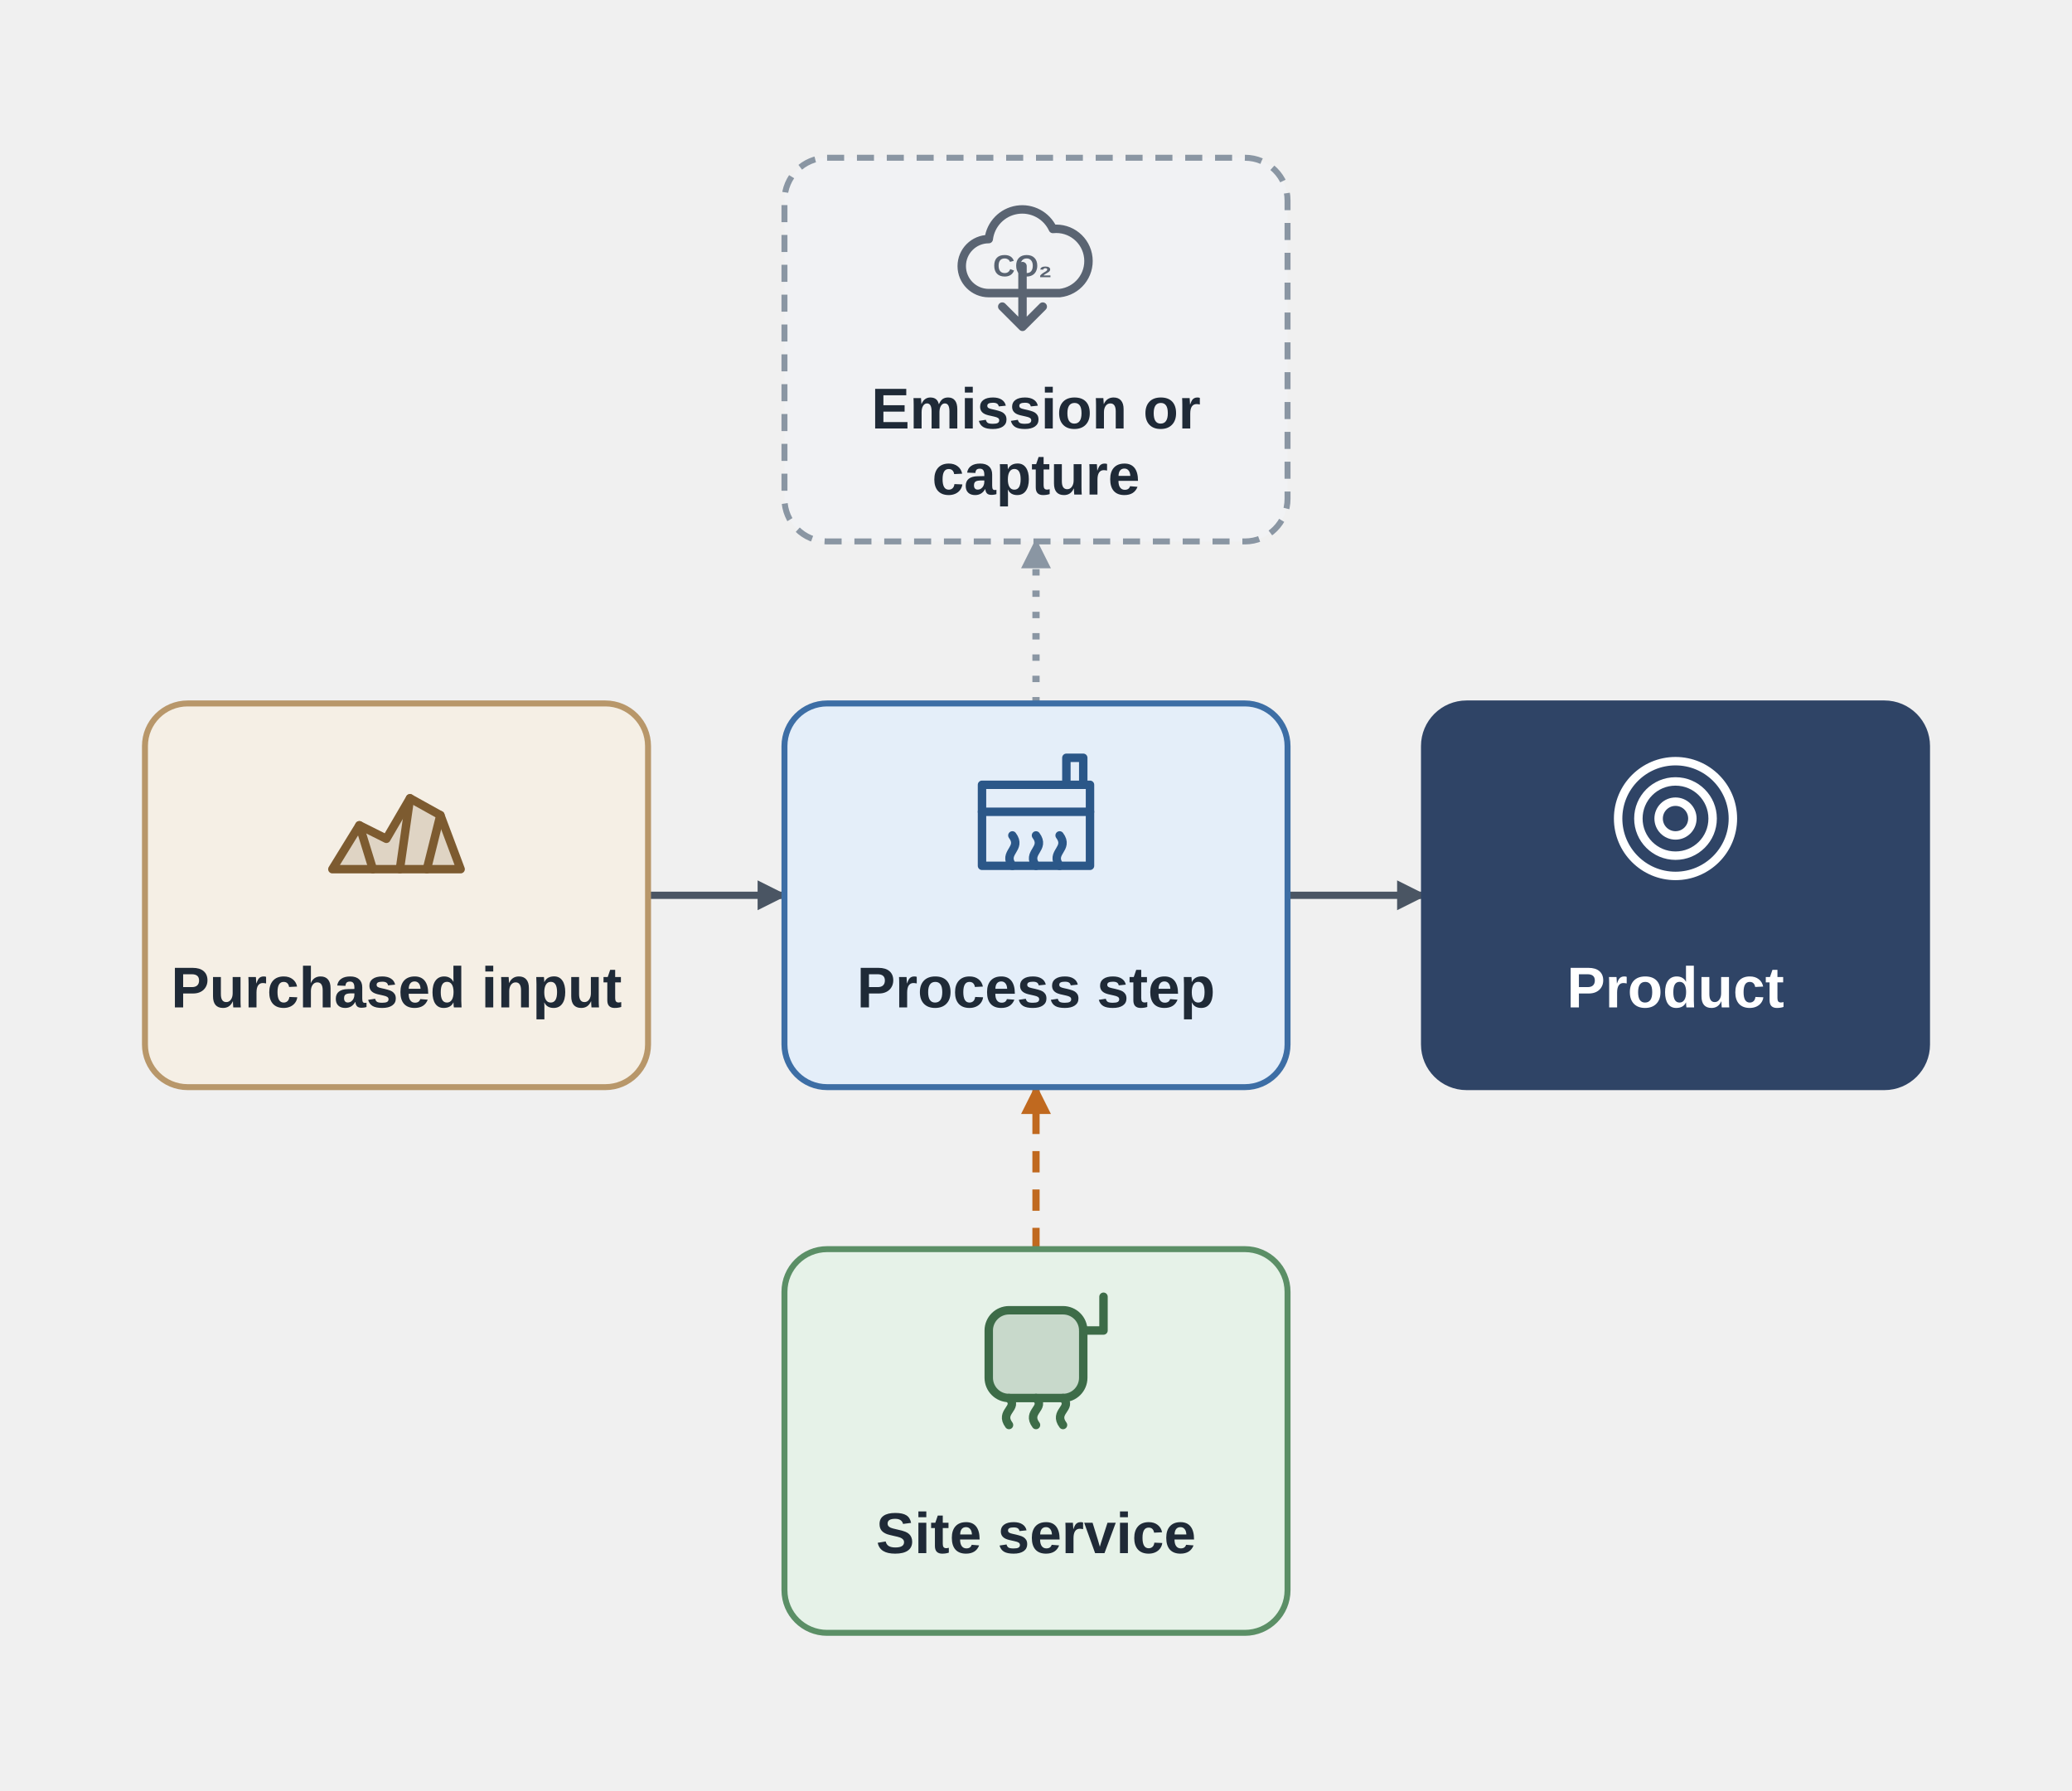
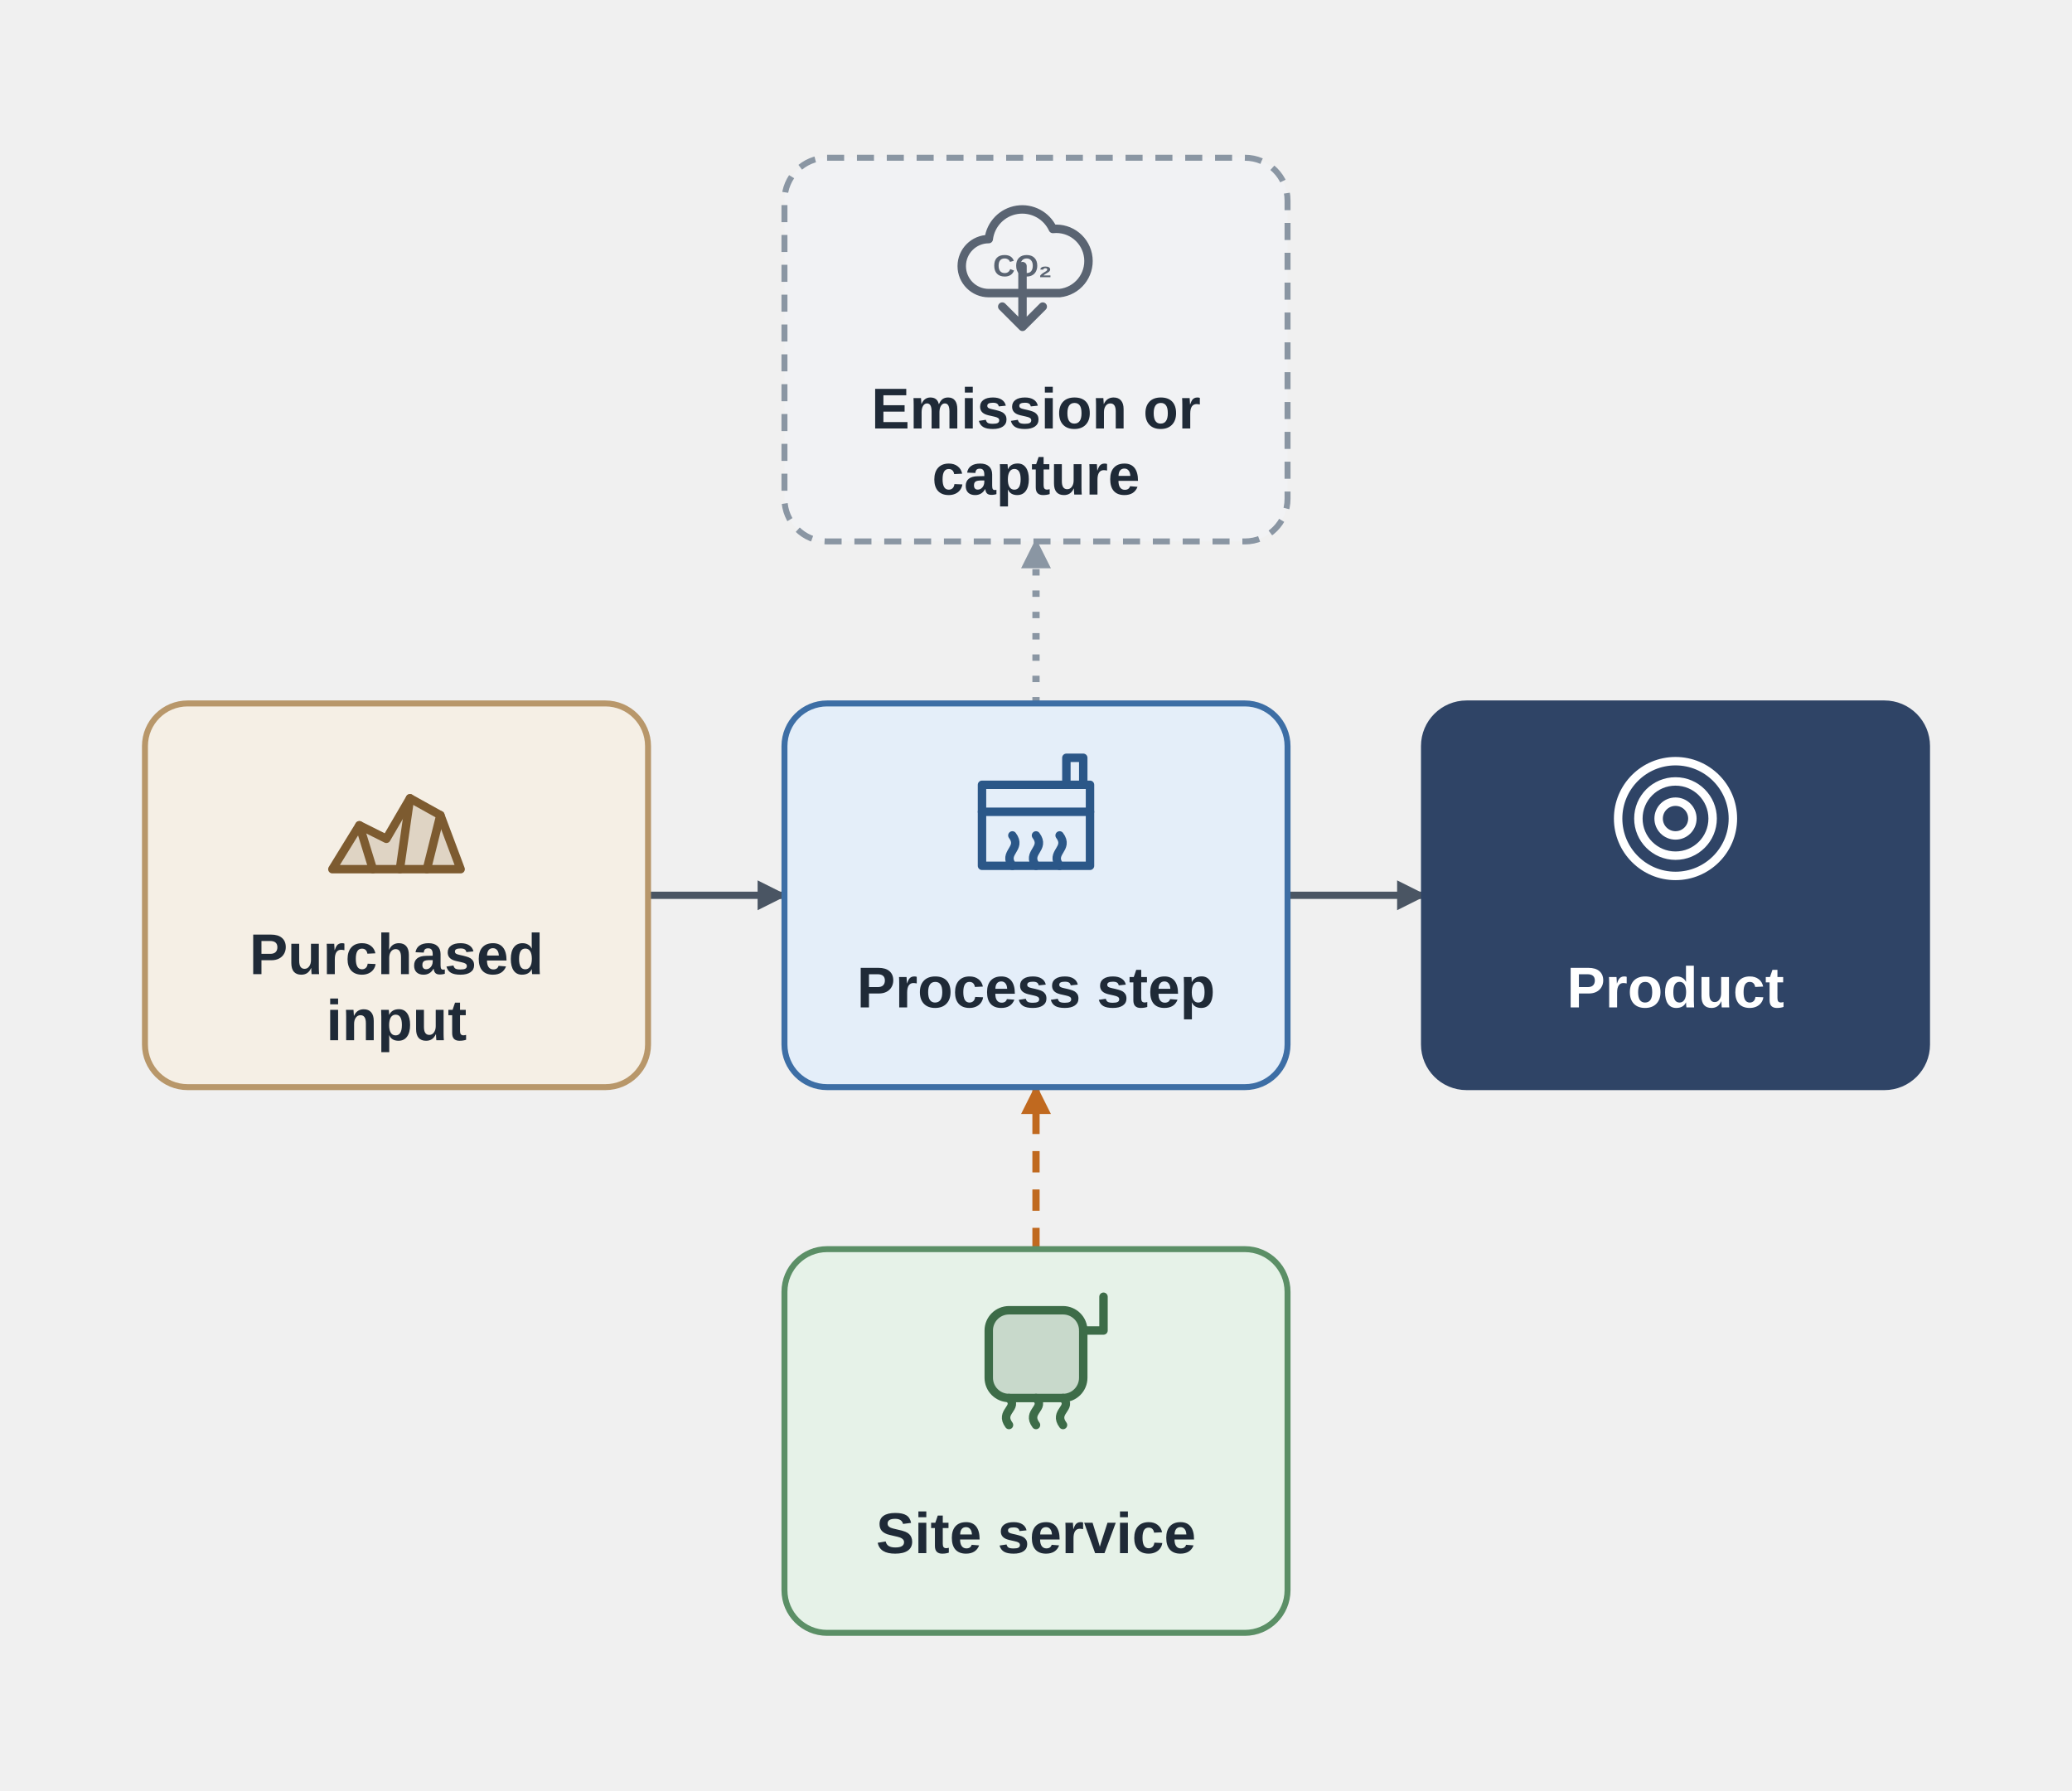
<svg xmlns="http://www.w3.org/2000/svg" viewBox="0 0 486 420" width="486" height="420" font-family="'Source Sans Pro', 'Source Sans 3', 'Segoe UI', 'Helvetica Neue', Arial, sans-serif" role="img" aria-label="Style sample process flowchart">
  <defs>
    <symbol id="icon-boiler" viewBox="0 0 48 48">
      <g fill="none" stroke="currentColor" stroke-width="2.5" stroke-linecap="round" stroke-linejoin="round">
        <rect x="10" y="8" width="28" height="26" rx="6" fill="currentColor" fill-opacity="0.18" />
        <path d="M16 42 c-3-4 3-5 0-8 M24 42 c-3-4 3-5 0-8 M32 42 c-3-4 3-5 0-8" />
        <path d="M38 14 H44 V4" />
      </g>
    </symbol>
    <symbol id="icon-ccs" viewBox="0 0 48 48">
      <g fill="none" stroke="currentColor" stroke-width="2.5" stroke-linecap="round" stroke-linejoin="round">
        <path d="M10 30 A8 8 0 0 1 10 14 A10 10 0 0 1 29 11 A8 8 0 0 1 31 30 Z" />
        <path d="M20 22 V40 M14 34 L20 40 L26 34" />
        <text x="20" y="25" text-anchor="middle" font-size="9" font-weight="700" fill="currentColor" stroke="none">CO₂</text>
      </g>
    </symbol>
    <symbol id="icon-coil" viewBox="0 0 48 48">
      <g fill="none" stroke="currentColor" stroke-width="2.5" stroke-linecap="round" stroke-linejoin="round">
        <circle cx="24" cy="24" r="17" />
        <circle cx="24" cy="24" r="11" />
        <circle cx="24" cy="24" r="5" />
      </g>
    </symbol>
    <symbol id="icon-furnace" viewBox="0 0 48 48">
      <g fill="none" stroke="currentColor" stroke-width="2.5" stroke-linecap="round" stroke-linejoin="round">
        <path d="M8 14 H40 V38 H8 Z" />
        <path d="M8 22 H40" />
        <path d="M17 38 c-3-4 3-5 0-9 M24 38 c-3-4 3-5 0-9 M31 38 c-3-4 3-5 0-9" />
        <path d="M33 14 V6 H38 V14" />
      </g>
    </symbol>
    <symbol id="icon-ore" viewBox="0 0 48 48">
      <g fill="none" stroke="currentColor" stroke-width="2.5" stroke-linecap="round" stroke-linejoin="round">
        <path d="M5 39 L13 26 L21 30 L28 18 L37 23 L43 39 Z" fill="currentColor" fill-opacity="0.18" />
        <path d="M13 26 L17 39 M28 18 L25 39 M37 23 L33 39" />
      </g>
    </symbol>
    <marker id="arrow-material" viewBox="0 0 10 10" refX="9" refY="5" markerWidth="7" markerHeight="7" markerUnits="userSpaceOnUse" orient="auto-start-reverse">
      <path d="M 0 0 L 10 5 L 0 10 z" fill="#4a5563" />
    </marker>
    <marker id="arrow-energy" viewBox="0 0 10 10" refX="9" refY="5" markerWidth="7" markerHeight="7" markerUnits="userSpaceOnUse" orient="auto-start-reverse">
      <path d="M 0 0 L 10 5 L 0 10 z" fill="#c0691f" />
    </marker>
    <marker id="arrow-emission" viewBox="0 0 10 10" refX="9" refY="5" markerWidth="7" markerHeight="7" markerUnits="userSpaceOnUse" orient="auto-start-reverse">
      <path d="M 0 0 L 10 5 L 0 10 z" fill="#8a96a3" />
    </marker>
  </defs>
  <path d="M 152.0 210.0 L 184.0 210.0" fill="none" stroke="#4a5563" stroke-width="1.7" marker-end="url(#arrow-material)" />
  <path d="M 302.0 210.0 L 334.0 210.0" fill="none" stroke="#4a5563" stroke-width="1.7" marker-end="url(#arrow-material)" />
  <path d="M 243.0 293.0 L 243.0 255.0" fill="none" stroke="#c0691f" stroke-width="1.7" stroke-dasharray="5 4" marker-end="url(#arrow-energy)" />
  <path d="M 243.0 165.0 L 243.0 127.0" fill="none" stroke="#8a96a3" stroke-width="1.7" stroke-dasharray="1.5 3.5" marker-end="url(#arrow-emission)" />
  <g>
    <rect x="34.0" y="165.0" width="118" height="90" rx="10" fill="#f5efe5" stroke="#b8976a" stroke-width="1.4" />
    <use href="#icon-ore" x="74.0" y="173.0" width="38" height="38" style="color:#7d5b30" />
-     <text x="93.0" y="236.3" text-anchor="middle" font-size="13.5" font-weight="600" fill="#1f2a37">Purchased input</text>
+     <text x="93.0" y="228.5" text-anchor="middle" font-size="13.5" font-weight="600" fill="#1f2a37">Purchased</text>
+     <text x="93.0" y="244.0" text-anchor="middle" font-size="13.5" font-weight="600" fill="#1f2a37">input</text>
  </g>
  <g>
    <rect x="184.0" y="165.0" width="118" height="90" rx="10" fill="#e4eef9" stroke="#3d6ea5" stroke-width="1.4" />
    <use href="#icon-furnace" x="224.0" y="173.0" width="38" height="38" style="color:#2b5788" />
    <text x="243.0" y="236.3" text-anchor="middle" font-size="13.5" font-weight="600" fill="#1f2a37">Process step</text>
  </g>
  <g>
    <rect x="334.0" y="165.0" width="118" height="90" rx="10" fill="#2f4466" stroke="#2f4466" stroke-width="1.4" />
    <use href="#icon-coil" x="374.0" y="173.0" width="38" height="38" style="color:#ffffff" />
    <text x="393.0" y="236.3" text-anchor="middle" font-size="13.5" font-weight="600" fill="#ffffff">Product</text>
  </g>
  <g>
    <rect x="184.0" y="293.0" width="118" height="90" rx="10" fill="#e6f2e8" stroke="#5b8f66" stroke-width="1.4" />
    <use href="#icon-boiler" x="224.0" y="301.0" width="38" height="38" style="color:#3d6c48" />
    <text x="243.0" y="364.3" text-anchor="middle" font-size="13.5" font-weight="600" fill="#1f2a37">Site service</text>
  </g>
  <g>
    <rect x="184.0" y="37.0" width="118" height="90" rx="10" fill="#f1f2f4" stroke="#8a96a3" stroke-width="1.4" stroke-dasharray="4 3" />
    <use href="#icon-ccs" x="224.0" y="45.0" width="38" height="38" style="color:#5a6472" />
    <text x="243.0" y="100.5" text-anchor="middle" font-size="13.5" font-weight="600" fill="#1f2a37">Emission or</text>
    <text x="243.0" y="116.0" text-anchor="middle" font-size="13.5" font-weight="600" fill="#1f2a37">capture</text>
  </g>
</svg>
